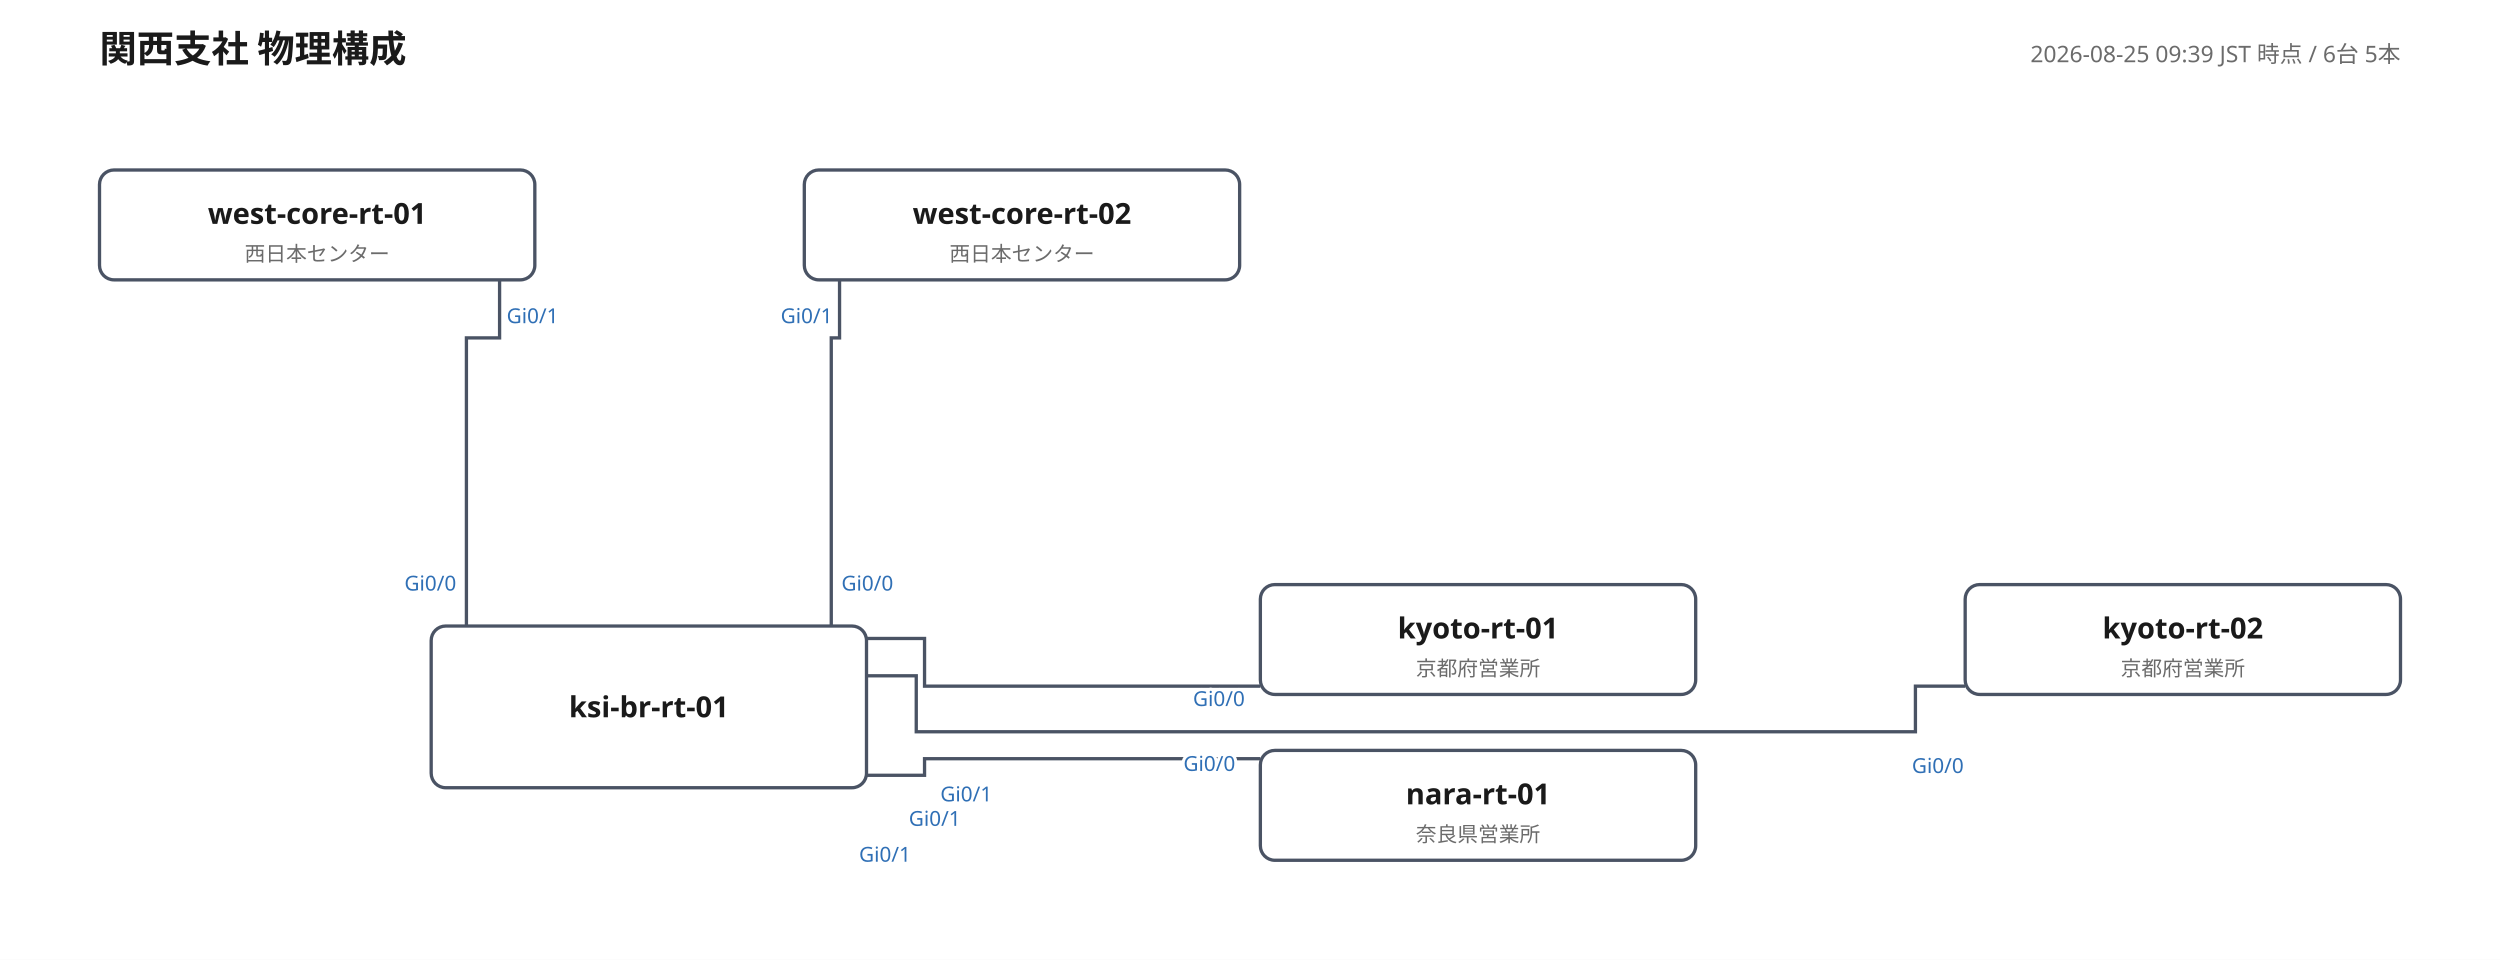
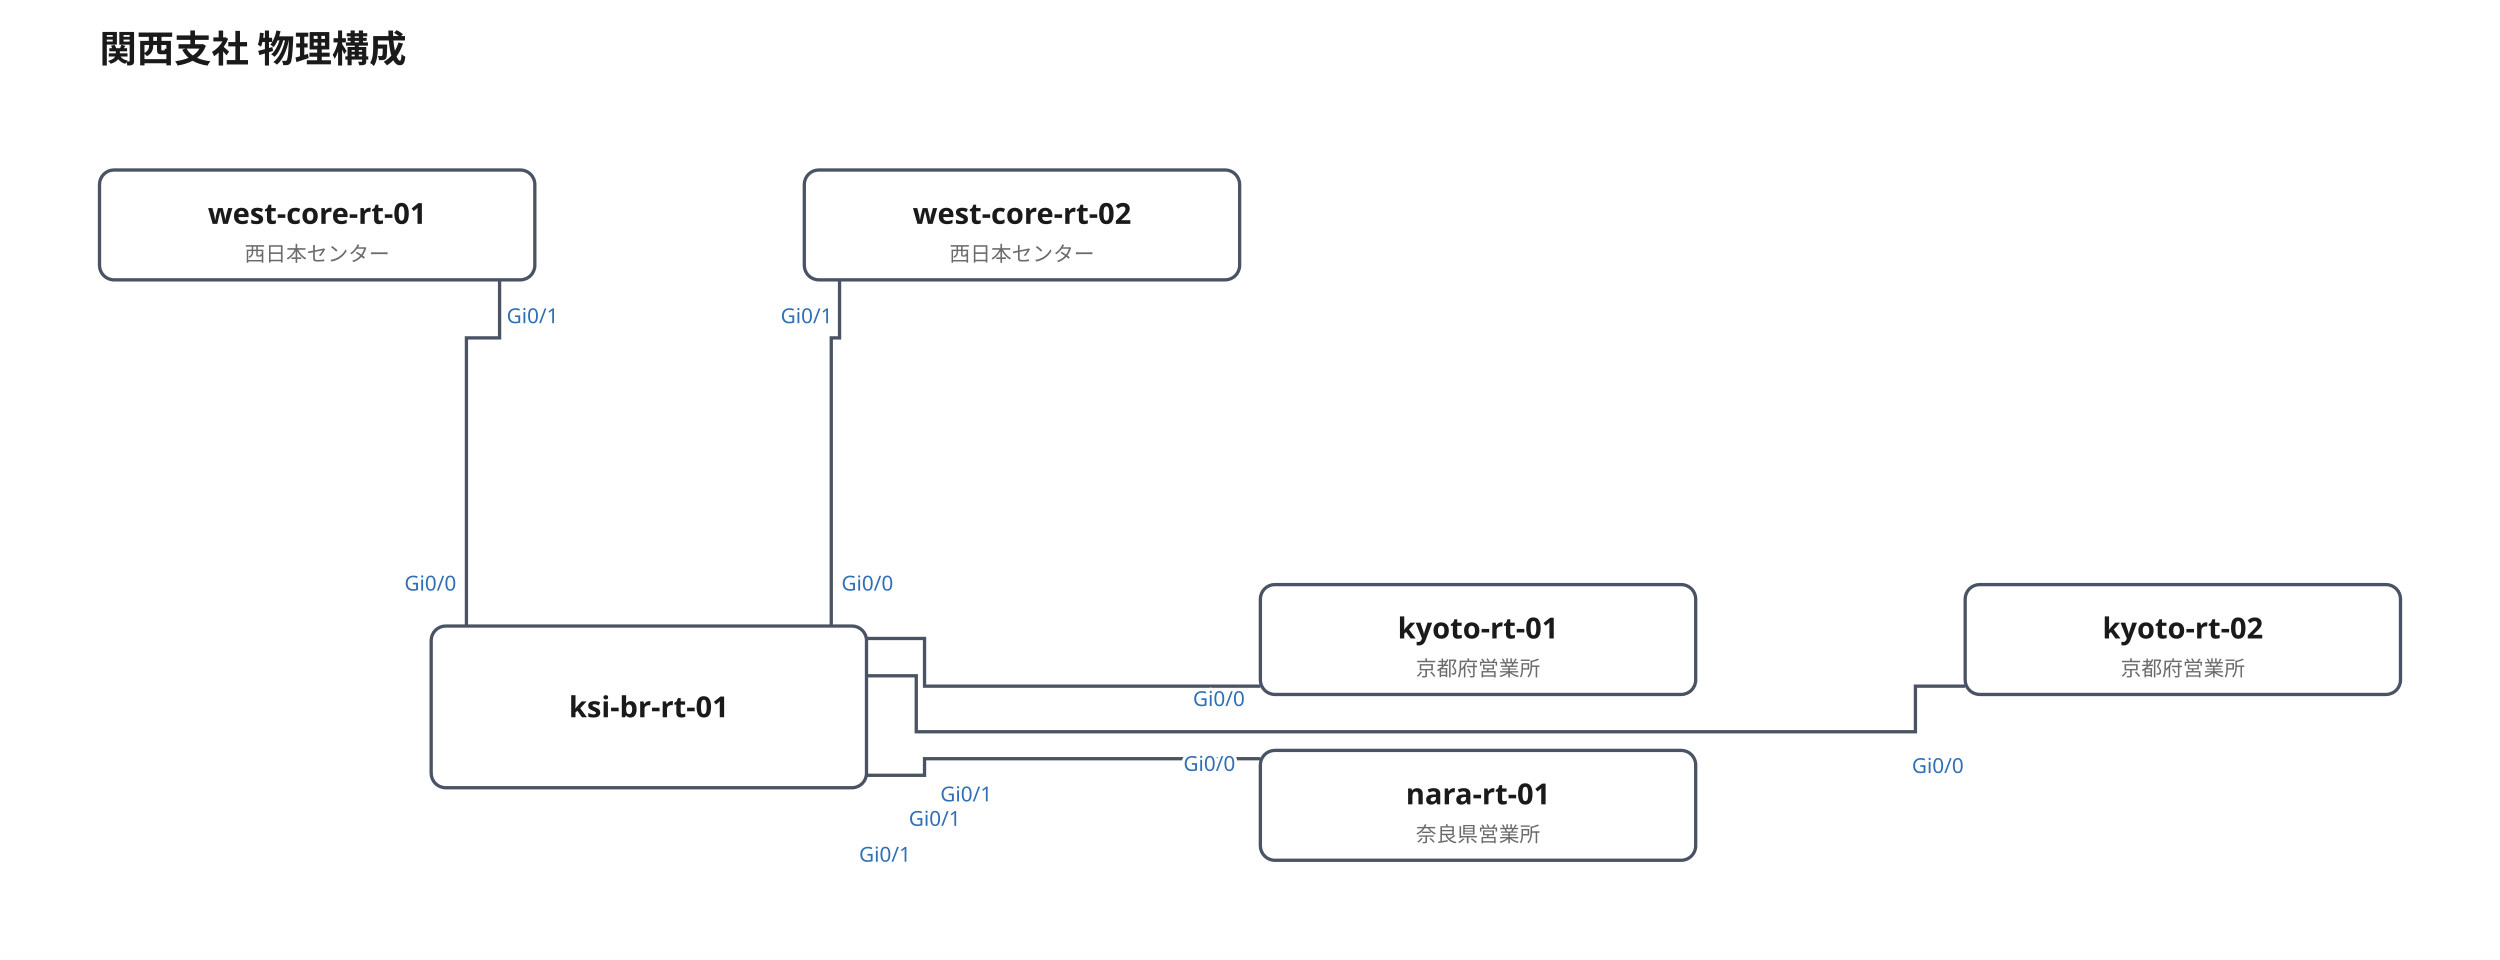
<svg xmlns="http://www.w3.org/2000/svg" width="1206" height="463" viewBox="0 0 1206 463" font-family="'Yu Gothic', 'Hiragino Kaku Gothic ProN', Meiryo, 'Noto Sans JP', sans-serif">
  <rect width="100%" height="100%" fill="#ffffff" />
  <text x="48" y="30" font-size="18" font-weight="700" fill="#1a1a1a">関西支社 物理構成</text>
-   <text x="1158" y="30" font-size="11" fill="#6b6b6b" text-anchor="end">2026-08-25 09:39 JST 時点 / 6台 5本</text>
  <polyline points="225,302 225,163 241,163 241,135" fill="none" stroke="#4a5364" stroke-width="1.6" />
  <text class="port-label" x="220.1" y="284.9" font-size="10" fill="#2f6fb5" text-anchor="end" paint-order="stroke" stroke="#ffffff" stroke-width="3">Gi0/0</text>
  <text class="port-label" x="244.4" y="155.9" font-size="10" fill="#2f6fb5" text-anchor="start" paint-order="stroke" stroke="#ffffff" stroke-width="3">Gi0/1</text>
  <polyline points="401,302 401,163 405,163 405,135" fill="none" stroke="#4a5364" stroke-width="1.6" />
  <text class="port-label" x="405.9" y="284.9" font-size="10" fill="#2f6fb5" text-anchor="start" paint-order="stroke" stroke="#ffffff" stroke-width="3">Gi0/0</text>
  <text class="port-label" x="401.6" y="155.9" font-size="10" fill="#2f6fb5" text-anchor="end" paint-order="stroke" stroke="#ffffff" stroke-width="3">Gi0/1</text>
  <polyline points="608,331 446,331 446,308 418,308" fill="none" stroke="#4a5364" stroke-width="1.6" />
  <text class="port-label" x="600.5" y="340.6" font-size="10" fill="#2f6fb5" text-anchor="end" paint-order="stroke" stroke="#ffffff" stroke-width="3">Gi0/0</text>
  <text class="port-label" x="453.6" y="386.6" font-size="10" fill="#2f6fb5" text-anchor="start" paint-order="stroke" stroke="#ffffff" stroke-width="3">Gi0/1</text>
  <polyline points="948,331 924,331 924,353 442,353 442,326 418,326" fill="none" stroke="#4a5364" stroke-width="1.6" />
  <text class="port-label" x="947.3" y="372.9" font-size="10" fill="#2f6fb5" text-anchor="end" paint-order="stroke" stroke="#ffffff" stroke-width="3">Gi0/0</text>
  <text class="port-label" x="438.4" y="398.4" font-size="10" fill="#2f6fb5" text-anchor="start" paint-order="stroke" stroke="#ffffff" stroke-width="3">Gi0/1</text>
  <polyline points="608,366 446,366 446,374 418,374" fill="none" stroke="#4a5364" stroke-width="1.6" />
  <text class="port-label" x="595.9" y="371.9" font-size="10" fill="#2f6fb5" text-anchor="end" paint-order="stroke" stroke="#ffffff" stroke-width="3">Gi0/0</text>
  <text class="port-label" x="414.4" y="415.7" font-size="10" fill="#2f6fb5" text-anchor="start" paint-order="stroke" stroke="#ffffff" stroke-width="3">Gi0/1</text>
  <g>
    <rect x="48" y="82" width="210" height="53" rx="7" fill="#ffffff" stroke="#4a5364" stroke-width="1.6" />
    <text x="153" y="108" font-size="14" font-weight="700" fill="#1a1a1a" text-anchor="middle">west-core-rt-01</text>
    <text x="153" y="126" font-size="10" fill="#6b6b6b" text-anchor="middle">西日本センター</text>
  </g>
  <g>
    <rect x="388" y="82" width="210" height="53" rx="7" fill="#ffffff" stroke="#4a5364" stroke-width="1.6" />
    <text x="493" y="108" font-size="14" font-weight="700" fill="#1a1a1a" text-anchor="middle">west-core-rt-02</text>
    <text x="493" y="126" font-size="10" fill="#6b6b6b" text-anchor="middle">西日本センター</text>
  </g>
  <g>
    <rect x="208" y="302" width="210" height="78" rx="7" fill="#ffffff" stroke="#4a5364" stroke-width="1.6" />
    <text x="313" y="346" font-size="14" font-weight="700" fill="#1a1a1a" text-anchor="middle">ksi-br-rt-01</text>
  </g>
  <g>
    <rect x="608" y="282" width="210" height="53" rx="7" fill="#ffffff" stroke="#4a5364" stroke-width="1.6" />
    <text x="713" y="308" font-size="14" font-weight="700" fill="#1a1a1a" text-anchor="middle">kyoto-rt-01</text>
    <text x="713" y="326" font-size="10" fill="#6b6b6b" text-anchor="middle">京都府営業所</text>
  </g>
  <g>
    <rect x="948" y="282" width="210" height="53" rx="7" fill="#ffffff" stroke="#4a5364" stroke-width="1.6" />
    <text x="1053" y="308" font-size="14" font-weight="700" fill="#1a1a1a" text-anchor="middle">kyoto-rt-02</text>
    <text x="1053" y="326" font-size="10" fill="#6b6b6b" text-anchor="middle">京都府営業所</text>
  </g>
  <g>
    <rect x="608" y="362" width="210" height="53" rx="7" fill="#ffffff" stroke="#4a5364" stroke-width="1.6" />
    <text x="713" y="388" font-size="14" font-weight="700" fill="#1a1a1a" text-anchor="middle">nara-rt-01</text>
    <text x="713" y="406" font-size="10" fill="#6b6b6b" text-anchor="middle">奈良県営業所</text>
  </g>
</svg>
